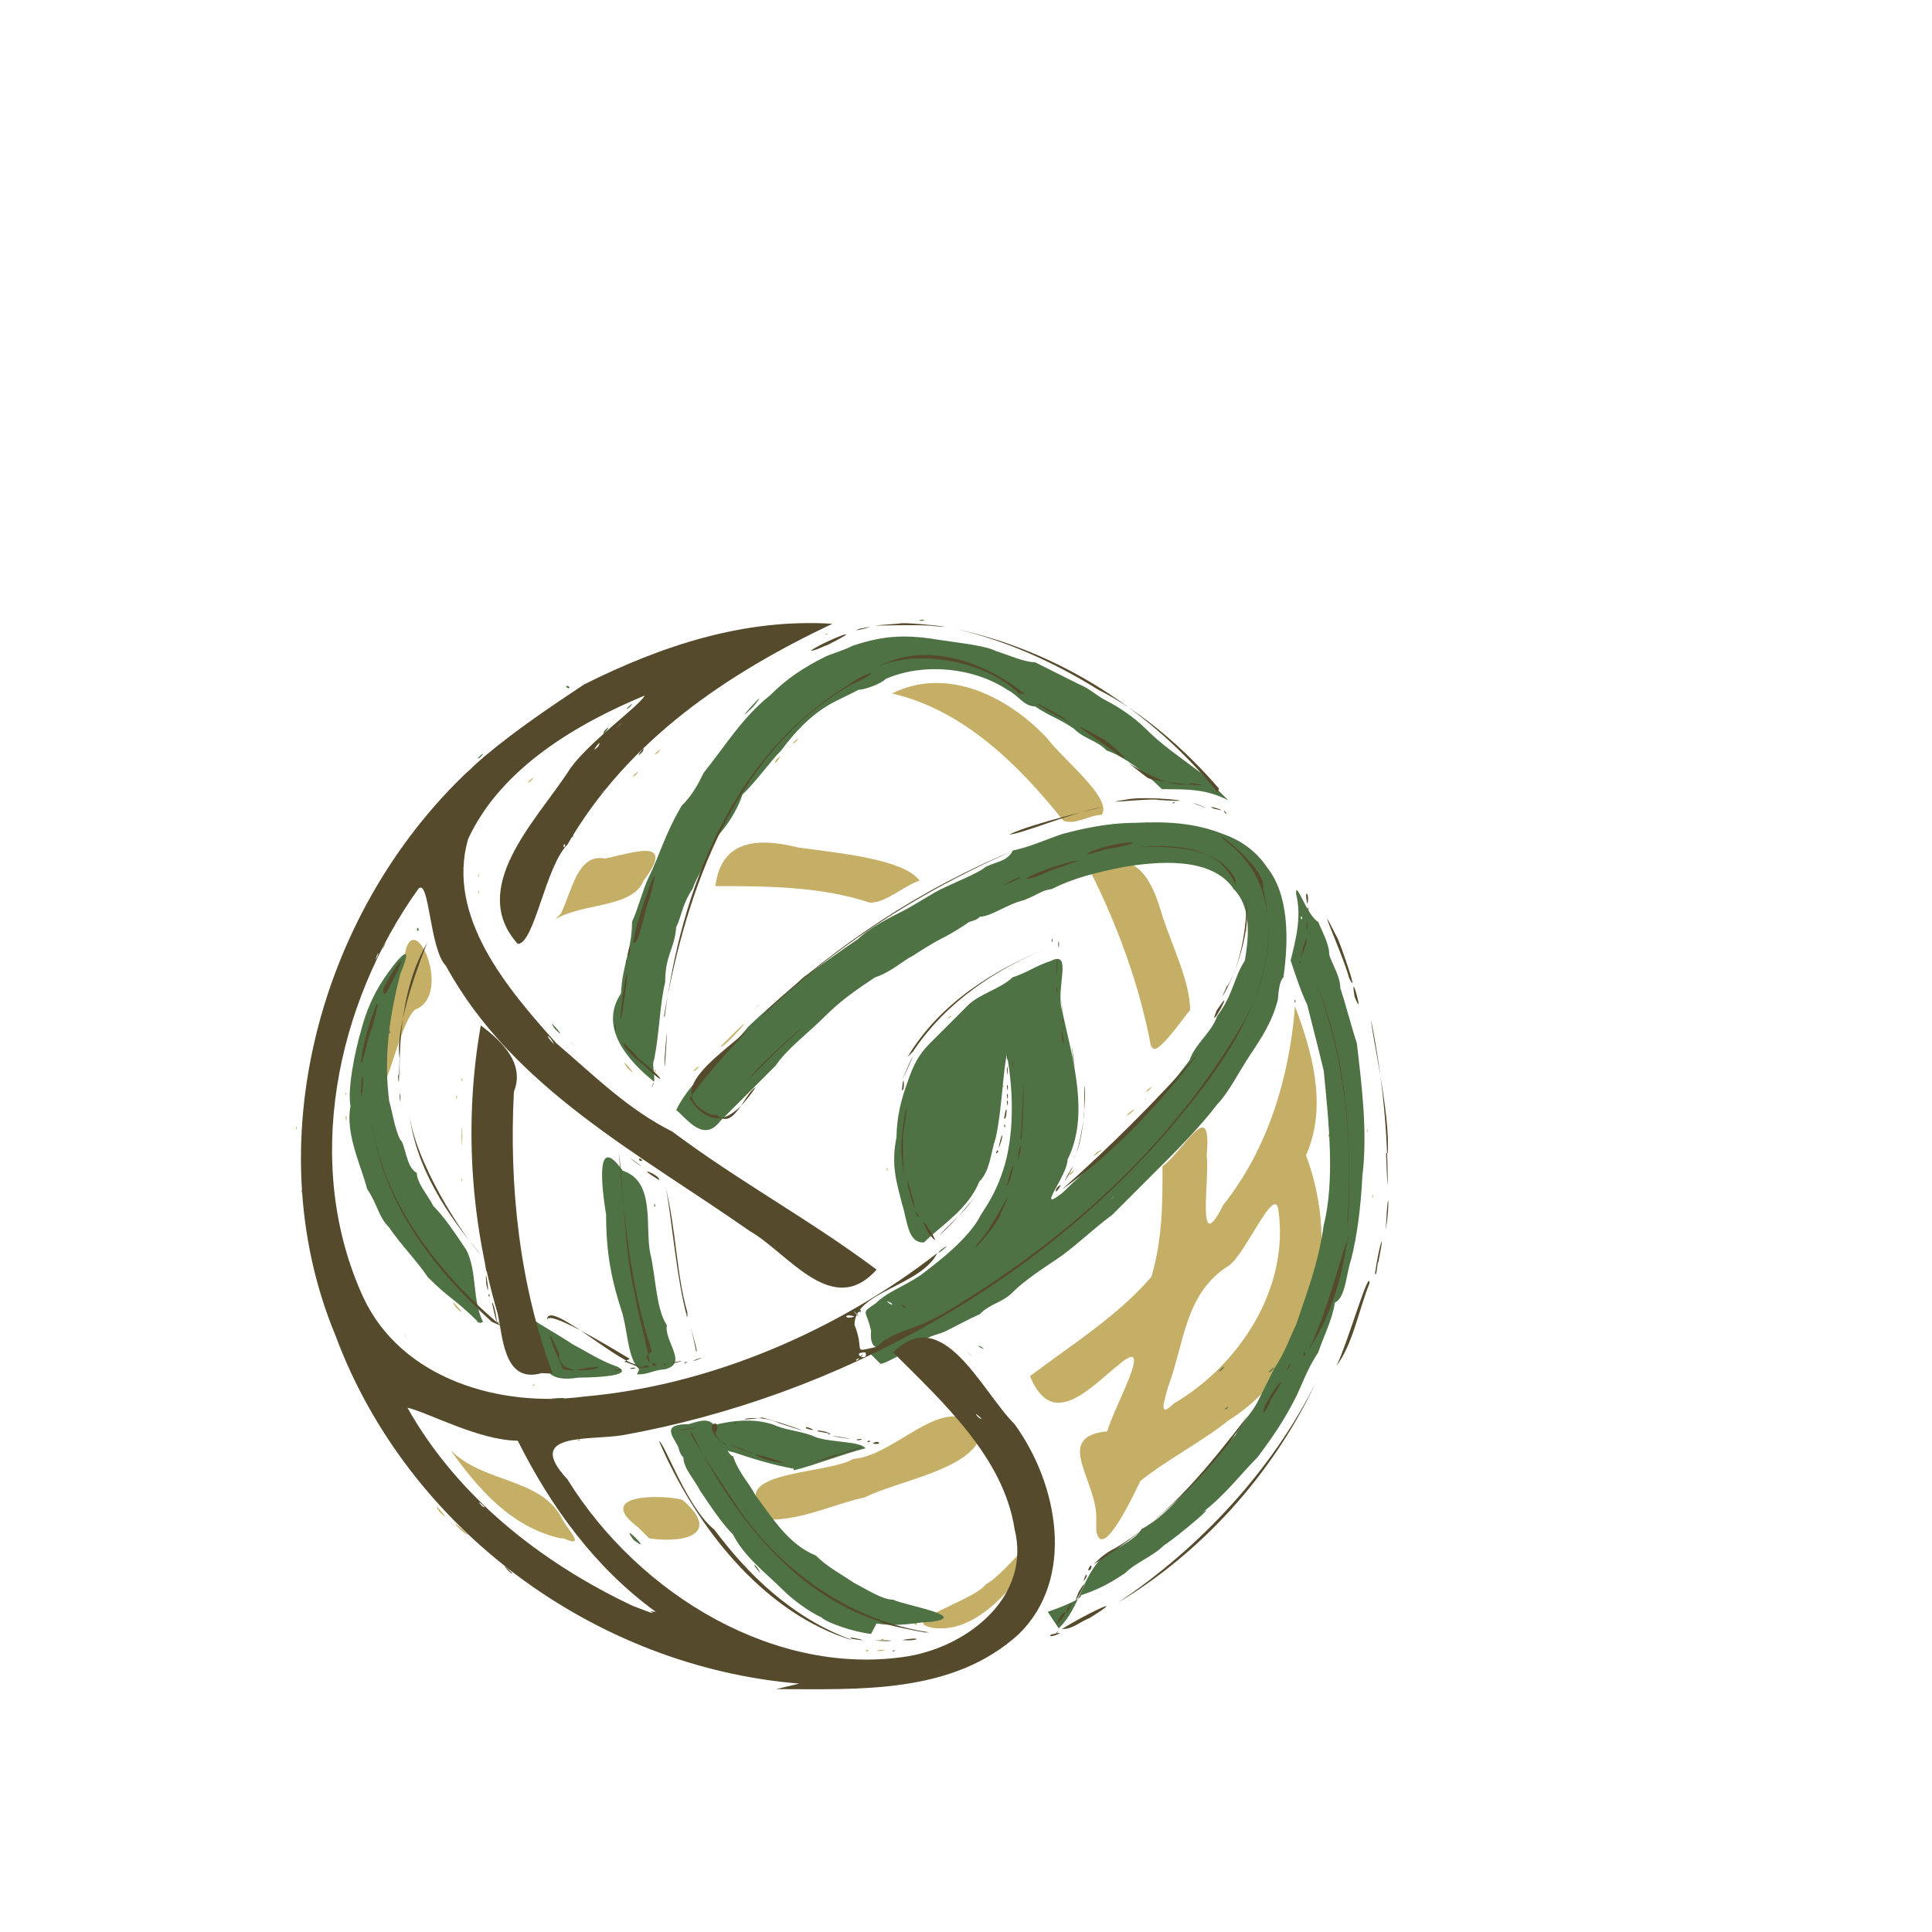
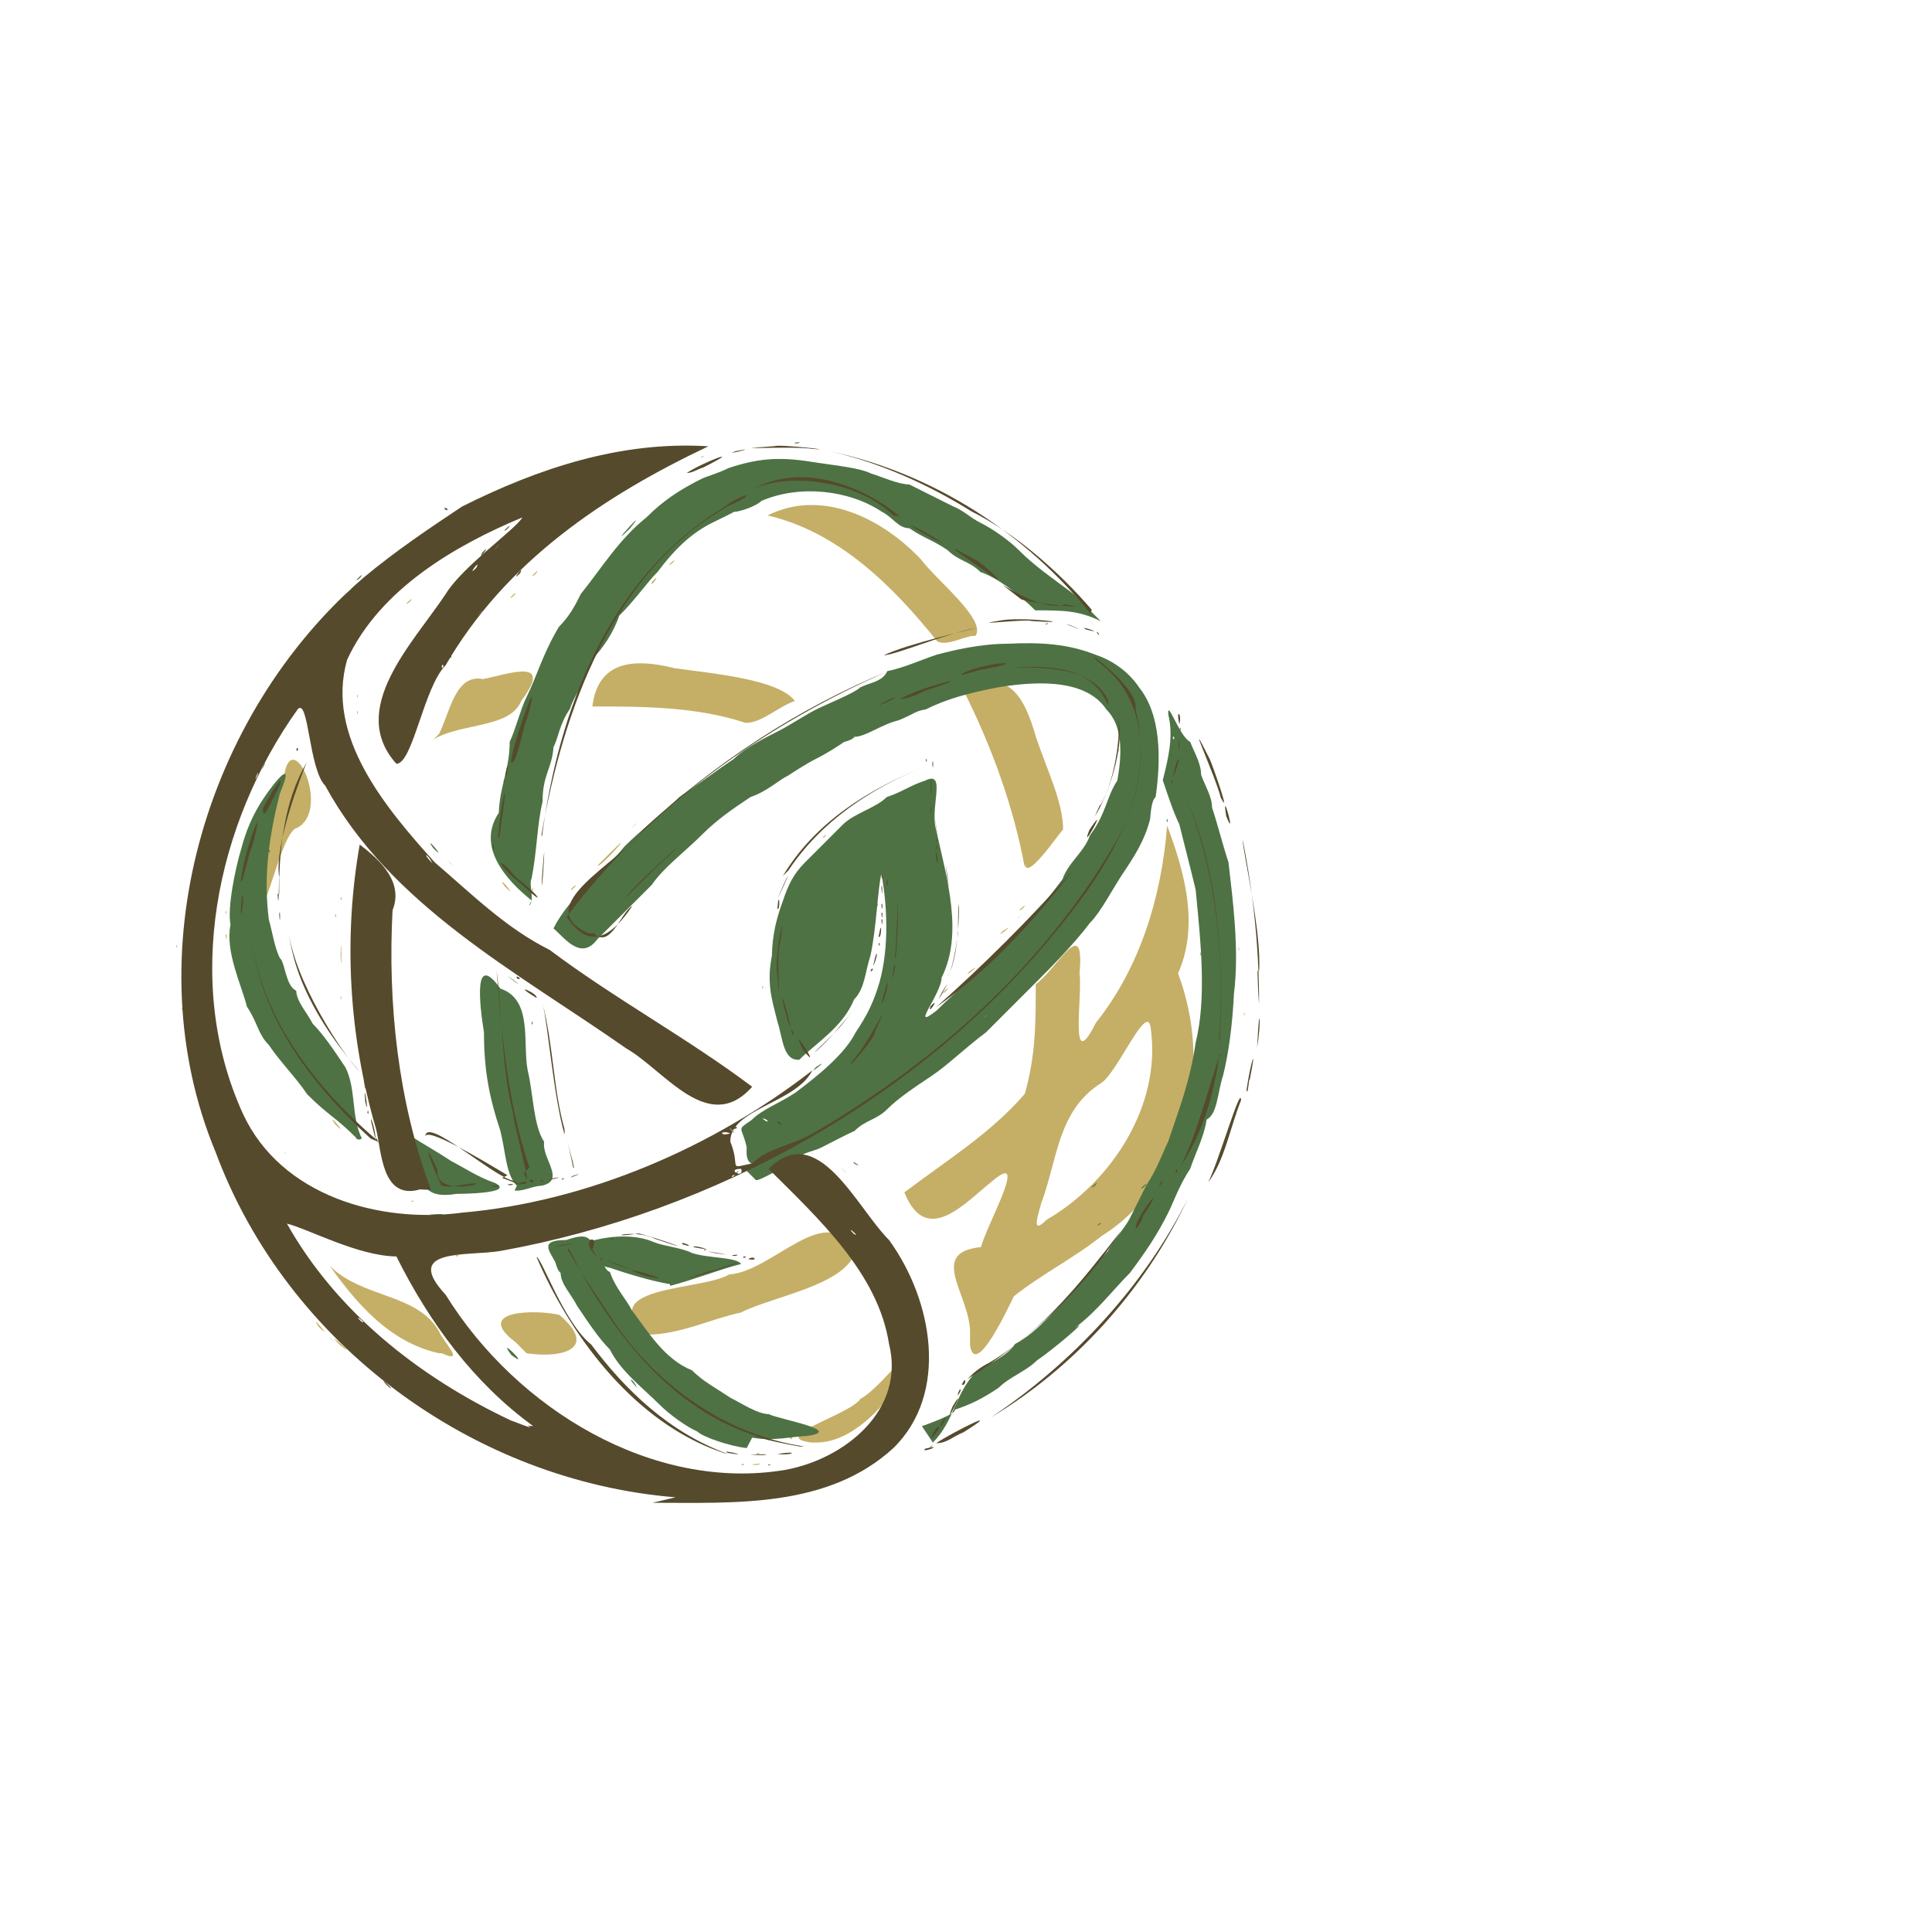
- <svg xmlns="http://www.w3.org/2000/svg" version="1.2" baseProfile="tiny-ps" viewBox="-50 -50 350 350" preserveAspectRatio="xMidYMid meet" xml:space="preserve">
-   <g transform="translate(.8 5)">
+ <svg xmlns="http://www.w3.org/2000/svg" version="1.2" baseProfile="tiny-ps" viewBox="0 0 300 300">
+   <g transform="translate(25, 20) scale(0.85)">
    <path d="m100 250c5-0.2 5 0.3 0 0zm6-6c1-0.4 0.3 0.5 0 0zm2-0.01c3-0.4 0.5 0.4 0 0zm0.8-2c1-0.4 0.3 0.5 0 0zm10-2c-8-1 7-5 9-8 4-2 12-14 7-3-3 5-9 11-15 11zm-4-0.9c0.3-1 0.9 1 0 0zm16-2c0.5-0.6 3-3 0.9-0.8zm-48-9c-0.9-1 1 1 0 0zm-25-0.4c-2-2 2 2 0 0zm-7-4c-9-2-15-9-20-16 6 6 16 5 20 12 0.8 2 5 6 0.5 4zm14-2c-8-6 4-6 8-5 7 6 0.9 8-6 7-0.7-0.7-1-1-2-2zm-32 0.6c-4-4 4 3 0 0zm115-2c0.3-7-8-15 2-16 1-4 9-18 2-12-5 4-12 12-16 2 8-6 16-11 22-18 2-7 2-13 2-20 4-3 9-13 8-2 0.6 4-2 19 3 9 8-10 12-23 13-36 3 8 6 18 2 27 3 8 4 18 1 26-2 9-7 17-15 22-5 4-11 7-16 11-1 2-7 15-8 9zm14-21c12-7 21-21 19-35-0.6-5-6 8-9 10-8 5-8 14-11 22-0.5 2-2 6 1 3zm-73 21c-10-9 10-8 15-11 8-0.5 18-14 23-4-2 6-15 8-21 11-5 1-11 4-17 4zm48-0.05c0.2-1 0.3 1 0 0zm34-0.5c0.5-0.6 3-3 0.9-0.8zm-142-0.9c-2-3 3 3 0 0zm6-4c-0.9-1 1 1 0 0zm45-8c-0.9-1 1 1 0 0zm-26-1c1-0.4 0.3 0.5 0 0zm73-5c-0.9-1 2 2 0 0zm-69-2c1-0.4 0.3 0.5 0 0zm-12-3c1-0.2-0.5 0.5 0 0zm74-2c-2-2 2 2 0 0zm4-7c-2-2 2 2 0 0zm-92-5c-2-3 3 3 0 0zm-2-2c-0.9-1 1 1 0 0zm94-10c2-2 0.4 0.3 0 0zm26-6c2-2-1 2 0 0zm41-2c0.2-1 0.3 1 0 0zm7-0.1c0.2-1 0.2 1 0 0zm-194-0.9c0.2-1 0.3 1 0 0zm37-0.4c0.2-1 0.2 1 0 0zm18-2c0.2-3 0.2 3 0 0zm-26 0.3c0.2-1 0.2 1 0 0zm110-0.9c2-2 0.4 0.3 0 0zm-33-1c0.2-1 0.3 1 0 0zm38-3c3-2-2 2 0 0zm-115-3c0.2-6 0.2 6 0 0zm8 0.9c0.3-2 0.2 2 0 0zm149-1c0.2-1 0.3 1 0 0zm7-0.9c0.2-1 0.2 1 0 0zm-194-0.5c0.2-1 0.2 1 0 0zm9-2c0.3-1 0.2 2 0 0zm142-0.8c3-2-2 2 0 0zm-114-2c0.3-1 0.2 2 0 0zm-8-0.8c0.2-1 0.3 1 0 0zm-20-0.6c0.2-1 0.2 1 0 0zm145-0.4c2-2 0.4 0.3 0 0zm-138-5c-0.7-7 3-16 4-21 2-6 8 8 2 11-3 0.5-7 22-6 9zm112 4c0.2-1 0.3 1 0 0zm-47-0.4c2-2-1 2 0 0zm-51-0.7c0.2-1 0.3 1 0 0zm13-0.04c-0.9-1 1 1 0 0zm41-2c5-5-5 5 0 0zm43 0.8c0.2-1 0.2 1 0 0zm-62-0.4c0.2-1 0.3 1 0 0zm63 0c0.2-1 0.3 1 0 0zm-68-0.6c-2-3 3 3 0 0zm12 0.6c2-2 0.4 0.3 0 0zm-32-2c-0.9-1 1 1 0 0zm115-2c-2-11-6-22-11-32 8-5 11 1 13 8 2 6 5 12 5 17-1 1-7 10-7 6zm-106-0.4c-3-3 3 3 0 0zm40-0.07c2-2-1 2 0 0zm-10-2c6-6-2 3-2 2l0.7-0.7zm-45 2c-0.9-1 2 2 0 0zm13-2c-0.9-1 2 2 0 0zm71-3c0.9-1 0.9-0.2 0 0zm-98-11c2-2 0.4 0.3 0 0zm163-3c0.2-1 0.3 1 0 0zm-11-2c0.2-1 0.3 1 0 0zm0-1c0.2-1 0.3 1 0 0zm-124-2c2-4 3-11 8-10 5-1 13-4 7 4-2 5-11 4-16 7zm56-2c-9-3-19-3-28-3 1-8 7-9 15-7 7 1 19 2 22 6-3 1-6 4-9 4zm-79-0.9c-0.06-2 0.7 1 0 0zm8-1c0.2-1 0.2 1 0 0zm0-3c0.2-1 0.2 1 0 0zm106-10c-8-10-18-20-31-23 10-5 21 0.6 28 8 3 4 12 11 10 14-2-0.1-5 2-7 1zm-111-3c2-2 0.4 0.3 0 0zm139-0.6c-0.9-1 2 2 0 0zm-3-3c-2-2 2 2 0 0zm-122-0.3c2-2 0.4 0.3 0 0zm-10-0.7c2-2-1 2 0 0zm29-0.4c2-2 0.4 0.3 0 0zm26-3c2-2-1 2 0 0zm-22-1c2-2 0.4 0.3 0 0zm25-2c2-2 0.4 0.3 0 0zm-10-2c2-2 0.4 0.3 0 0zm-22-0.3c2-2 0.4 0.3 0 0zm26-4c2-2-1 2 0 0zm-20-0.5c0.7-0.9 0.3 1 0 0zm44-11c1-0.2-0.5 0.5 0 0zm5 0c1-0.2-0.5 0.5 0 0zm-17-2c1-0.2-0.5 0.5 0 0z" fill="#c5af66" />
    <path d="m111 244c1-0.2-0.5 0.5 0 0zm-4-3c-3-0.3-8-2-9-3-2-0.9-5-3-7-5-3-3-7-6-9-10-2-2-4-5-6-8-1-2-3-4-3-6-0.7-0.5-0.9-2-1-2-1-2-3-4 2-4 3-1 4-0.9 5 0.8 0.9 1 2 5 3 5 1 3 3 5 4 7 3 4 6 9 11 11 2 2 4 3 7 5 2 1 5 3 7 3 2 1 14 3 7 4-3 0.1-6 1-10 0.3zm-20-11c-1-2-2-2 0 0zm54 10c4-4 4-9 8-13 0.8-0.6 6-3 7-5 4-2 8-7 9-8 3-3 5-6 8-9 0.9-2 3-4 4-6 1-2 2-4 3-6 2-3 3-6 4-8 2-6 4-11 5-18 2-8 1-18 0.01-28-0.7-3-2-8-3-12-1-2-2-5-3-8 1-4 2-8 1-12-0.2-3 2 4 4 5 0.8 2 2 4 2 6 0.7 2 2 4 2 6 1 3 2 7 3 10 0.8 7 2 16 1 24-0.3 6-1 11-2 15-1 3-1 7-3 8-0.4 3-2 6-3 9-2 3-3 6-4 8-2 4-4 7-7 11-3 3-6 7-10 10 3-2-4 4-7 6-2 2-5 3-7 5-3 2-5 3-8 4 0.4 0.8-6 3-6 3zm44-129c-0.5 0.3 0.4 1 0 0zm-124 119c-0.9-1 1 1 0 0zm-20-1c-0.9-1 2 2 0 0zm23-5c-3-4 4 3 0 0zm-33-3c-0.9-1 2 2 0 0zm5-4c-0.9-1 1 1 0 0zm-4-6c-2-2 2 2 0 0zm61 0.07c-4-0.7-8-2-11-3-2-0.2-7-4-3-5 4-1 8-1 11 0.3 2 0.8 5 1 7 2 3 1 8 0.7 9 2-4 1-9 3-13 4zm33-10c-0.9-1 1 1 0 0zm45-0.7c0.9-1 0.9-0.2 0 0zm-122-2c5-0.4 1 0.4 0 0zm72-3c-4-4 4 4 0 0zm-67-0.8c-5 0.8-6-1-7-4-0.08-2-2-5-2-7 3 2 5 3 8 5 2 1 5 3 8 4 4 2-7 2-7 2zm125-1c2-2 0.4 0.3 0 0zm-114-0.5c-2-2-2-6-3-10-2-6-3-11-3-18-0.8-5-2-15 3-8 6 2 4 10 5 15 1 4 1 10 3 13-0.5 3 4 7-0.4 8-2 0.1-3 1-5 0.9zm105 0.3c2-2 0.4 0.3 0 0zm-66-2c-0.4-1 1 1 0 0zm0.7-0.3c2-2-0.3 0.8 0 0zm2-1c3-2-0.1 0.5 0.3-4-0.9-4-2-3 0.9-5 2-2 5-3 8-5 4-3 9-7 11-11 2-3 3-5 4-8 2-6 2-14 0.7-21-0.7 3-0.9 10-2 15-1 3-1 6-3 8-2 5-7 8-10 11-3 0.2-3-4-4-7-1-4-2-7-1-12 0.08-4 0.9-7 2-10 1-3 2-5 4-7 4-4 1-1 7-7 2-2 6-3 8-5 3-1 4-2 7-3 4-2 0.8 5 2 9 2 9 5 19 1 27-0.03 3-6 10-0.9 6 4-4 8-7 12-11 4-4 8-9 11-13 1-3 4-5 5-8 3-4 3-7 5-10 0.9-5 1-10-2-13-4-6-14-5-20-4-5 1-9 2-13 4-2 0.3-2 0.8-5 2-3 0.7-6 3-8 3-0.5 0.7-2 0.9-2 1-1 0.7-3 2-5 3-2 1-5 3-5 3-2 1-4 3-7 4-3 2-6 4-9 7-3 3-7 6-9 9-5 5-6 6-10 10-3 4-6-0.3-8-2 3-6 9-10 13-15 3-3 7-6 10-9 3-2 7-5 10-7 2-2 6-4 8-5 2-1 5-3 7-4 2-1 7-3 8-4 2-1 4-1 5-3 3-0.6 6-2 9-3 3-0.8 8-2 13-2 6-0.3 11 0.02 16 2 3 1 6 3 8 6 4 5 4 13 3 20-0.8 0.7-0.9 3-1 4-1 4-3 7-5 10-2 3-4 7-6 9-3 4-8 9-9 10-3 3-4 4-2 2-5 5-3 3-8 8-4 3-7 6-10 8-3 2-6 4-8 6-2 2-4 2-6 4-2 0.9-4 2-6 3-2 1-4 0.8-5 3-2-1-0.3 0.7-2 1-1-0.1-4 2-5 2zm4-9c-2-1 0.7 1 0 0zm40-19c0.9-1-1 1 0 0zm6-18c0.9-1-1 1 0 0zm-70-17c0.9-1-2 2 0 0zm40 62c-1-1 2 1 0 0zm-104-2c-0.9-1 1 1 0 0zm102-0.7c-2-2 2 2 0 0zm-89-2c-4-4-5-4-9-8-2-3-5-6-7-9-2-2-2-4-4-7-1-4-4-10-3-15-0.6-3 0.8-10 2-14 0.8-3 2-6 4-9 2-3 6-8 3-0.9-2 8-3 15-2 23 0.6 2 1 5 2 7 1 0.8 1 5 3 6 0.08 2 2 4 3 6 2 2 4 5 6 8 2 4 1 9 3 13l-0.5 0.2-0.6-0.2zm68-2c2-0.7 2 1 0 0zm16-11c3-2-2 2 0 0zm-52-8c0.2-1 0.3 1 0 0zm-8-2c0.2-1 0.2 1 0 0zm131-0.2c0.2-1 0.3 1 0 0zm-124-7c0.7-0.5 1 0.9 0 0zm124-0.2c0.2-1 0.3 1 0 0zm-150-2c0.3-1 0.2 2 0 0zm0-3c0.3-1 0.2 2 0 0zm-28-6c0.2-1 0.2 1 0 0zm55-2c-5-4-10-10-6-16 0.2-5 2-8 2-13 1-2 2-6 3-8 2-4 3-8 6-13 2-2 3-4 4-6 4-5 7-10 12-14 3-3 6-5 10-7 1-0.5 3-1 5-2 6-2 10-2 16-1 4 0.6 8 1 10 2 2 0.6 5 2 7 2 2 1 6 3 8 4 2 0.8 3 2 5 3 2 1 5 3 7 5 3 3 6 5 10 8 2 2 2 2 5 5-4-2-7-2-12-2-3-3-7-6-10-7-2-2-4-2-6-4-3-2-4-2-7-4-2 7e-4 -3-2-5-3-6-4-15-5-22-2-1 1-4 2-5 2-0.9 0.5-2 1-4 2-4 2-7 5-10 9-2 2-4 5-7 8-1 3-3 6-5 8-1 4-3 6-4 9-2 3-2 5-3 7-0.3 4-2 5-2 10-1 4-1 9-2 14-0.6 1 0.7 4-0.5 5zm18-68c4-5-5 5 0 0zm-33 61c-0.9-1 2 2 0 0zm-33-2c0.2-1 0.3 1 0 0zm30-0.6c-2-3 3 3 0 0zm134-5c0.2-1 0.3 1 0 0zm-165-10c1-2-0.7 2 0 0zm121-1c0.2-1 0.3 1 0 0zm-115-2c0.5-1 0.4 1 0 0zm28-17c0.5-1 0.4 1 0 0zm109-6c1-0.2-0.5 0.5 0 0zm-102-4c2-2 0.4 0.3 0 0zm-27-2c5-5-5 5 0 0zm3-2c2-2 0.4 0.3 0 0zm31-4c2-2-1 2 0 0zm-8-1c2-2-1 2 0 0zm4-4c2-2 0.4 0.3 0 0zm-11-4c0.7-0.5 1 0.9 0 0zm64-12c2-0.4 0.3 0.4 0 0z" fill="#4e7244" />
    <path d="m94 250c-37-3-71-28-84-63-15-36-2-80 27-105 6-5 12-9 18-13 14-7 29-12 45-11-19 9-37 21-48 40-4 4-6 18-9 18-9-10 3-22 9-31 3-5 13-12 14-14-12 5-26 13-32 26-4 14 7 27 16 37 7 6 13 12 21 16 12 9 25 16 37 25-8 9-16-3-23-7-20-14-43-26-55-48-3-3-3-16-5-14-15 21-21 50-10 74 7 15 25 20 40 18 23-2 46-12 64-26-3 6-15 7-15 13 2 5-0.7 5 4 4 3-3 7-3 12-6 22-13 41-30 54-52 6-10 8-25-2-33-6-5 7 4 6 8 4 15-5 29-14 40-25 31-63 52-102 59-6 1-18-0.6-10 8 13 21 38 36 62 32 11-2 22-11 19-23-2-13-13-23-22-32 9-9 16 7 22 13 8 11 11 28 0.8 38-12 11-29 10-44 10zm-26-13c-11-8-19-19-25-31-7-0.07-16-5-20-6 9 16 24 28 41 36-0.06-0.09 5 2 3 0.9zm-26-7c-3-3-0.1 0.5 0 0zm-5-12c-2-2-0.4 0.3 0 0zm90-16c-2-2-0.4 0.3 0 0zm-22-11c-1 0.2-1 1 0 0zm1-1c-3-0.03 0.6 2 0 0zm19 0.5c-2-2 0.9 1 0 0zm-21-7c-2-0.7-2 0.7 0 0zm0.6-0.3c-2-2 0.7 1 0 0zm-39-28c-1-0.9-0.7 0.5 0 0zm-16-21c-1-2-2-2 0 0zm-32-16c0.6-2-1 2 0 0zm34-20c-0.3-1-0.5 1 0 0zm7-10c0.9-1-2 2 0 0zm-24-4c0.9-1-2 2 0 0zm31-3c1-2-2 2 0 0zm-8-1c1-2-2 2 0 0zm4-4c0.9-1-2 2 0 0zm46 166c4-0.2 4 0.3 0 0zm-4-0.3c-2-0.8 5 0.8 0 0zm9 0.2c4-0.7 3 0.3 0 0zm-12-1c-15-6-26-21-32-35 0.9 0.03 5 12 10 16 6 8 14 16 25 20l-0.8-0.2zm39 0.02c4-1-1 1 0 0zm-22-0.4c-14-2-27-11-35-23-2-3-10-15-8-13 7 14 18 29 34 34 0.7 0.9 14 3 8 2zm23-8e-4c1-0.8-0.6 0.8 0 0zm1-0.6c3-2 13-7 5-2-2 0.8-3 2-5 2zm-1-0.8c1-3 3-3 0 0zm2-3c2-3-1 3 0 0zm9-0.9c15-10 28-24 36-40-8 17-21 31-36 40zm-7-2c3-5-2 5 0 0zm0.9-2c0.5-2 1-1 0 0zm0.8-2c0.9-2 0.8 0.4 0 0zm5-4c10-6 17-15 24-24-7 11-17 20-28 27 1-1 2-2 4-3zm-58-15c3 0.3 20-6 8-2-3 0.6-5 2-8 2zm-5-0.9c-8-3 9 2 0 0zm-5-2c-7-3 8 3 0 0zm-3-1c-0.4-1 1 1 0 0zm27-0.02c1-0.8 2 0.4 0 0zm-28-0.8c-3-3 1-4-0.5-1-0.4-0.5 2 3 0.5 1zm27 0.4c1-0.4 0.3 0.5 0 0zm-2-0.3c2-0.4 0.5 0.4 0 0zm-3-0.4c-5-1 6 0.9 0 0zm-2-0.7c1-0.2-0.5 0.5 0 0zm-2-0.4c-0.4-0.6 5 1 0 0zm-24-0.4c7-1-5 1 0 0zm22-0.1c-0.8-0.9 3 0.9 0 0zm-5-1c-4-2-10 0.08-3-1 4 1 12 4 3 1zm-8-0.04c1-0.2-0.5 0.5 0 0zm96-3c2-4 5-7 1-1 0.4-0.04-2 4-1 1zm-131-6c-7 2-7-7-8-11-5-17-6-35-3-52 4 3 8 7 6 12-0.9 17 1 35 7 51l-0.7 0.06-2-0.1zm4-0.6c-2-4-4-10-0.8-3-0.6 6 14 1 3 3-0.4 1e-3 -2 0.4-3-0.7zm9 9e-3c3-0.4 0.6 0.4 0 0zm122 0.1c0.7-2 1-1 0 0zm-119-0.4c2-0.4 0.5 0.4 0 0zm2-0.2c2-0.8 2 0.4 0 0zm126-0.2c2-4 6-18 6-15-2 5-3 11-6 15zm-124-0.3c0.8-0.8 1 1 0 0zm-4-1c-5-3-15-9-15-7-0.1-4 12 7 16 8 4 2-0.9-0.2-2-0.5zm6 1c1-0.4 0.3 0.5 0 0zm2-0.4c4-0.7-2 0.7 0 0zm-4-2c-4-12-5-24-6-36 1 7 0.9 18 3 26 0.06 2 4 16 2 11zm6 2c1-0.2-0.5 0.5 0 0zm2-0.5c3-1-2 1 0 0zm110-0.9c0.5-1 0.4 1 0 0zm-110-0.6c-1-5-2-8-0.06-1l0.2 1-0.1 0.07zm111-0.3c3-6 5-14 7-20-1 7-3 14-7 20zm-148-5c-11-10-21-23-22-39 1 16 12 30 24 40l-0.6-0.4zm1 0.2c0.2-1 0.3 1 0 0zm-0.6-2c-1-4 0.5-0.2 0.5 2zm35 1c-2-7-3-20-4-24 2 8 2 16 4 23l0.05 0.8-0.2-5e-3zm39-2c-0.7-1 2 1 0 0zm-75-2c0.2-1 0.3 1 0 0zm-0.4-2c-0.4-5 0.9 4 0 0zm161-2c0.7-5 2-9 0.6-2-0.2-0.3-0.3 3-0.6 2zm-161-0.4c-0.8-4 0.5 0.5 0 0zm-1-3c-6-7-12-16-13-26 0.8 9 10 23 13 26zm90-2c3-3 8-14 4-5 0.2 0.7-6 8-4 5zm-9-2c-3-6 4 5 0 0zm76 1c0.2-1 0.2 1 0 0zm-74-0.5c3-2 12-14 5-5-0.5 0.7-6 6-5 5zm81-2c0.4-8 0.7-3-0.07 1zm-7-0.5c1-15-0.4-30-6-44 6 14 7 30 6 46l0.09-1zm-78-1c-0.7-2 1 1 0 0zm-0.7-2c-2-7-0.9-5 0.4 0.7l-0.4-0.7zm26-3c2-2-0.8 2 0 0zm1 0.2c9-8 17-16 25-25-7 9-15 18-25 25zm-10-0.6c2-8 1-1 0 0zm69-6c0.5-7-3-22-3-24 2 10 3 20 3 30-0.2-2-0.2-4-0.3-6zm-58 4c3-5-2 4 0 0zm-74 0.9c-5-3 0.4-0.8 0-4e-5zm60-2c3-6-3 6 0 0zm-16-2c-0.7-4 2-15 0.3-5-0.4 2 0.4 13-0.3 5zm-48 1c-4-3 3 2 0 0zm69-0.5c0.3-4 1-3 0 0zm10-0.3c3-4 2-22 2-8-0.3 2-1 7-2 8zm-14-1c0.2-1 0.9-0.4 0 0zm0.5-1c0.8-4 1-2 0 0zm4-2c0.3-2 0.6-15 0.5-7 0.09 1-0.4 10-0.5 7zm-3-2c0.2-1 0.3 1 0 0zm-53-2c-11-5 6-13 10-19 13-12 28-22 45-29-23 10-44 25-59 45 4 6 8 4 12-2-2 1-4 8-7 5zm53 0.6c0.7-4 0.5 0.8 0 0zm0.5-3c0.3-1 0.2 2 0 0zm-110-1c0.2-2 0.2 3 0 0zm-7-0.9c0.2-5 0.7-2 0.07 1zm117 0.7c0.3-1 0.2 2 0 0zm-19-0.9c0.3-4 0.6 0.5 0 0zm19-0.7c0.3-1 0.2 2 0 0zm-110-2c-0.1-8 0.9-17 5-24-0.8 2-6 15-5 21-0.08 0.2-0.07 7-0.3 3zm44-2c-4-3-5-6-0.7-1 4 3 6 6 0.7 1zm19 3c3-4 16-15 6-6-2 2-4 4-6 6zm28-0.07c3-7 2-4 0 0zm19-2c0.2-2 0.2 3 0 0zm-62-2c1-13-0.2 7 0 0zm63 1c0.3-2 0.2 2 0 0zm11-1c-0.9-7 1 6 0 0zm-129 0.6c0.4-5 5-17 2-6-0.4 0.1-2 8-2 6zm117-1c0.3-1 0.2 2 0 0zm-17-0.8c6-9 15-15 25-19-10 4-20 10-26 20zm50-2c6-9-2 3 0 0zm-23-0.2c-0.4-4 0.9 3 0 0zm-81-2c0.3-2 0.2 2 0 0zm81-0.02c0.2-1 0.3 1 0 0zm-72-2c3-23 12-47 33-60 4-3 7-3 0.9-0.3-21 12-30 37-34 60zm72 0.7c0.2-1 0.3 1 0 0zm-80-0.6c0.3-5 2-13 0.8-4-0.2 0.2-0.5 5-0.8 4zm35-0.4c11-9 23-17 36-23-13 6-25 14-36 23zm73-0.9c4-6-2 5 0 0zm-28-0.5c-0.9-6 1 6 0 0zm53-2c-1-6 2 5 0 0zm-23-2c3-5 4-15 3-17 2 6-2 16-4 19l0.9-2zm-31 0.8c0.2-2 0.2 2 0 0zm-122-0.2c2-4 5-8 2-2 0.07-0.6-2 5-2 2zm175-2c-1-4-7-17-2-7 0.4 0.8 4 11 2 7zm-53-2c0.2-5 0.2 5 0 0zm-78-1c0.2-1 0.2 1 0 0zm122 0.1c0.2-1 0.3 1 0 0zm0.3-0.8c0.6-4 2-5 0 0zm-122-0.4c0.7-4 0.5 0.8 0 0zm78-2c0.2-2 0.2 2 0 0zm-77-0.4c0.5-4 6-19 3-8-0.9 2-2 9-3 8zm122-3c0.2-3 0.2 3 0 0zm0.2-3c0.2-1 0.2 1 0 0zm-0.06-0.9c-0.7-3 0.5-2 0 4e-5zm1-0.4c-1-2 1 2 0 0zm-56-3c3-2 5-2 0 0zm42-1c-3-6-11-6-18-6 7-0.3 15-0.4 18 7zm-38-0.2c3-2 15-5 6-2-2 0.5-4 2-6 2zm-67-3c6-15 15-29 29-38-14 9-23 23-29 38zm79-2c5-2 12-2 3-0.4-0.05-0.2-6 2-3 0.4zm-15-3c4-2 17-5 17-5-5 0.8-15 5-17 5zm39-4c-0.4-1 1 1 0 0zm-2-0.7c-2-1 4 1 0 0zm-3-0.8c-3-1 5 2 0 0zm-13-0.8c4-0.9 16 0.7 6 0.04-1-0.4-12 0.9-6-0.04zm17-2c-6-7-14-14-22-18-8-5-17-9-26-11 19 4 36 15 48 30l-0.3-0.3zm-5-1c-5 2-17-8-8-1 1 0.8 15 2 8 1zm-13-5c-4-3-12-8-3-3 0.3-0.08 6 5 3 3zm-11-7c-9-5-0.5-1 2 1l-0.9-0.5zm-7-4c-7-7-20-8-26-5 9-5 20-0.8 27 5l-1-0.3zm-38-8c3-2 11-5 3-1-1 0.3-2 1-3 1zm9-4c5-1-3 1 0 0zm14-0.4c-4-0.6-18 0.3-7-0.5 1-0.4 12 0.9 7 0.5z" fill="#554a2c" />
  </g>
</svg>
